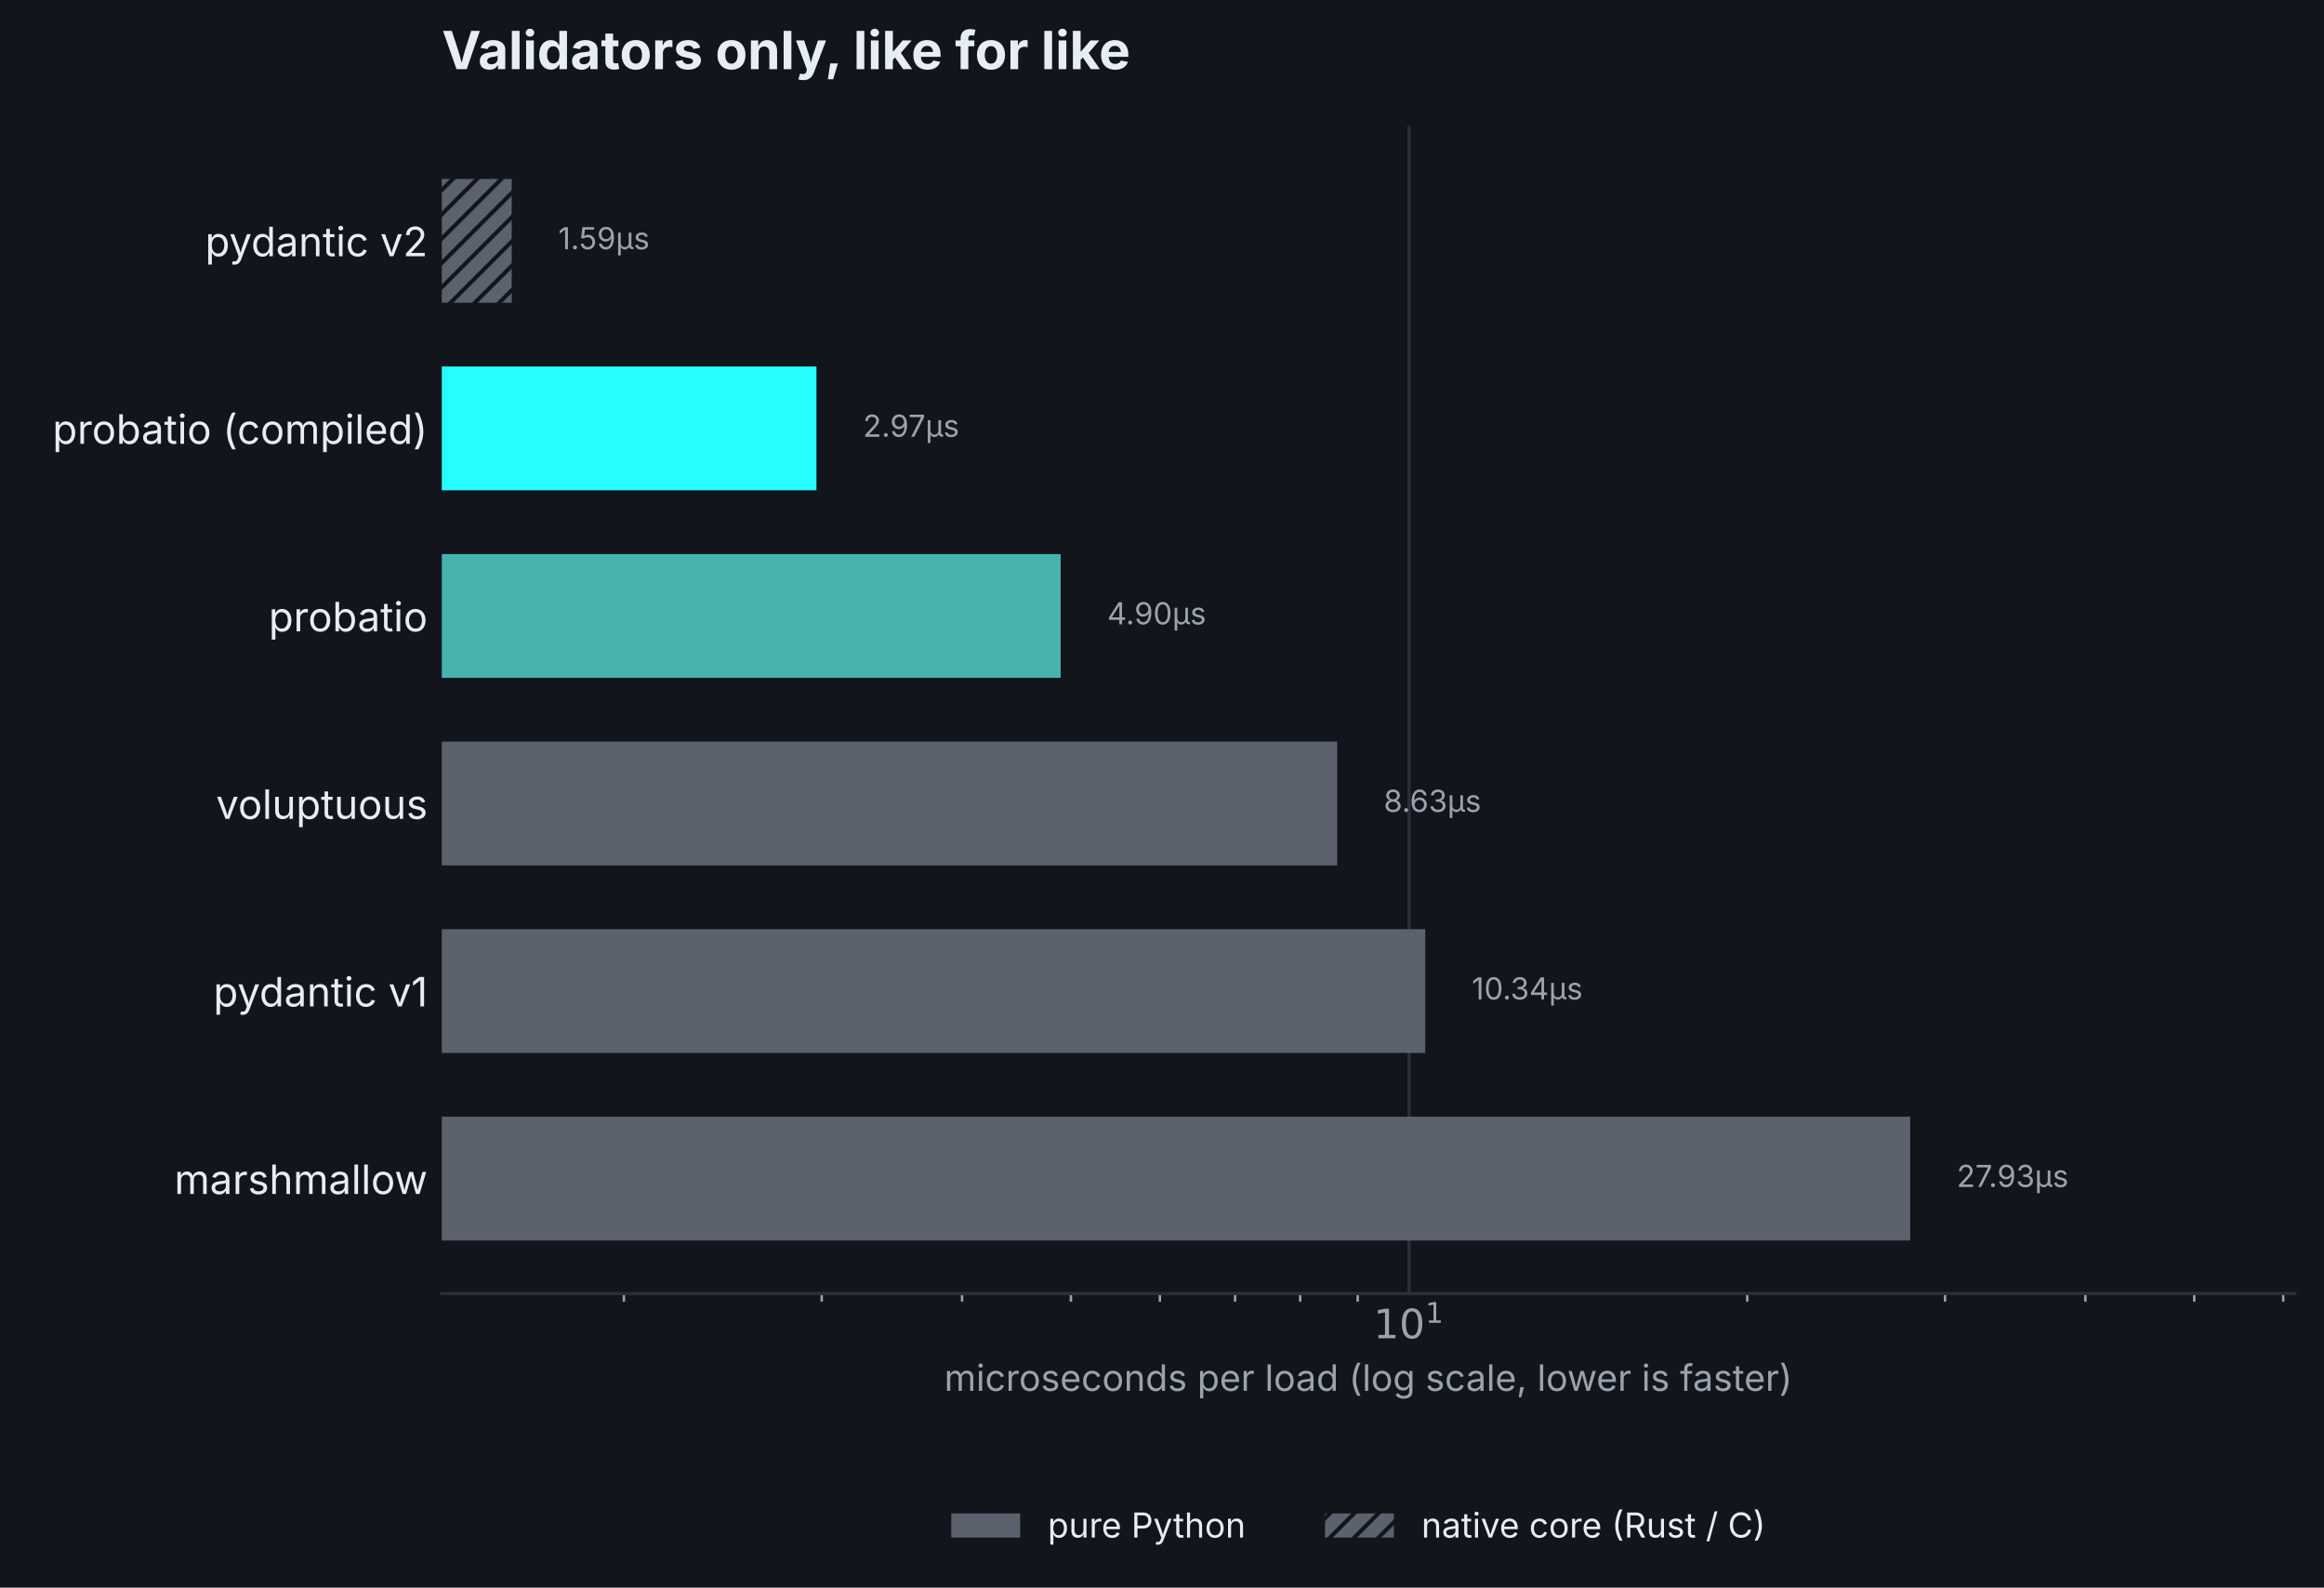
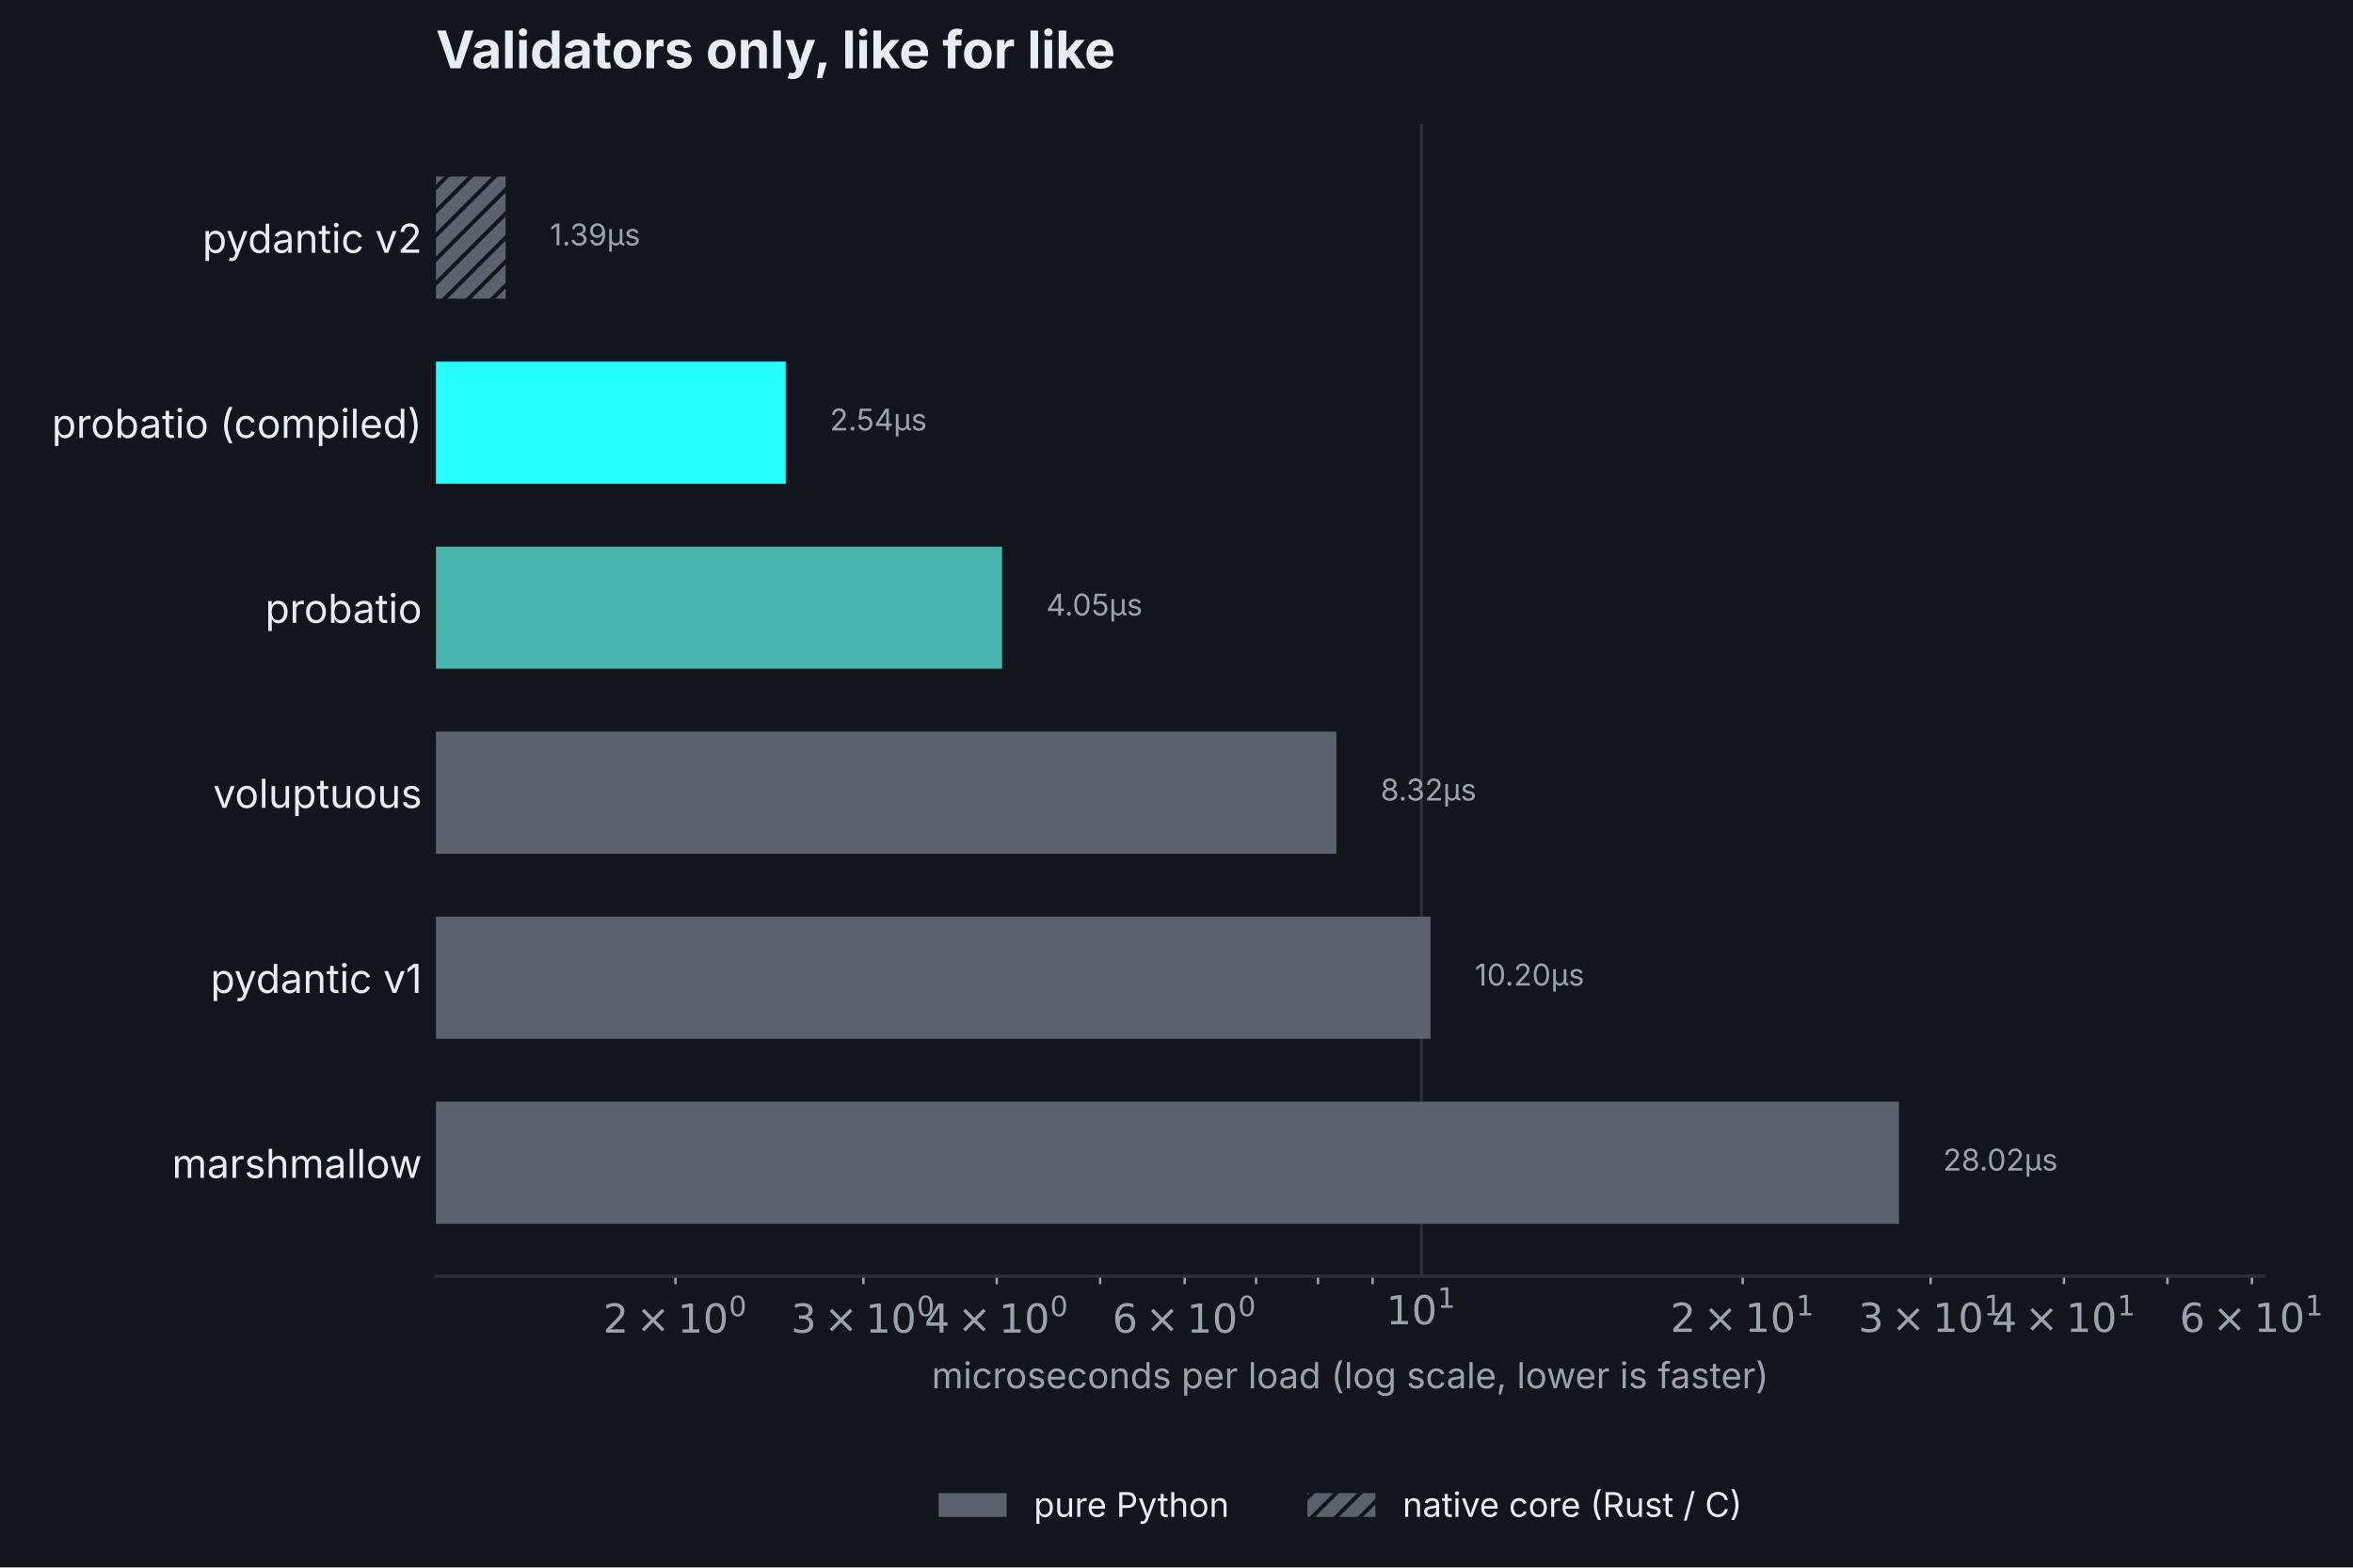
- <svg xmlns="http://www.w3.org/2000/svg" xmlns:xlink="http://www.w3.org/1999/xlink" width="573.852pt" height="391.968pt" viewBox="0 0 573.852 391.968" version="1.1">
+ <svg xmlns="http://www.w3.org/2000/svg" xmlns:xlink="http://www.w3.org/1999/xlink" width="588.826pt" height="392.243pt" viewBox="0 0 588.826 392.243" version="1.1">
  <defs>
    <style type="text/css">*{stroke-linejoin: round; stroke-linecap: butt}</style>
  </defs>
  <g id="figure_1">
    <g id="patch_1">
-       <path d="M 0 391.968 L 573.852 391.968 L 573.852 0 L 0 0 z " style="fill: #13151c" />
+       <path d="M 0 392.243 L 588.826 392.243 L 588.826 0 L 0 0 z " style="fill: #13151c" />
    </g>
    <g id="axes_1">
      <g id="patch_2">
-         <path d="M 109.092 319.366 L 566.652 319.366 L 566.652 31.078 L 109.092 31.078 z " style="fill: #13151c" />
+         <path d="M 109.097 319.366 L 566.657 319.366 L 566.657 31.078 L 109.097 31.078 z " style="fill: #13151c" />
      </g>
      <g id="matplotlib.axis_1">
        <g id="xtick_1">
          <g id="line2d_1">
-             <path d="M 347.935 319.366 L 347.935 31.078 " clip-path="url(#p28bcfae7f2)" style="fill: none; stroke: #2a2e38; stroke-width: 0.8; stroke-linecap: square" />
+             <path d="M 355.706 319.366 L 355.706 31.078 " clip-path="url(#p0ea0a0a56e)" style="fill: none; stroke: #2a2e38; stroke-width: 0.8; stroke-linecap: square" />
          </g>
          <g id="line2d_2" />
          <g id="text_1">
-             <g style="fill: #9aa3ad" transform="translate(339.1354 330.4644)">
-               <text>
-                 <tspan x="0" y="-0.064" style="font-size: 10px; font-family: 'DejaVu Sans'; fill: #9aa3ad">1</tspan>
-                 <tspan x="6.362" y="-0.064" style="font-size: 10px; font-family: 'DejaVu Sans'; fill: #9aa3ad">0</tspan>
-                 <tspan x="12.82" y="-3.892" style="font-size: 7px; font-family: 'DejaVu Sans'; fill: #9aa3ad">1</tspan>
+             <g style="fill: #9aa3ad" transform="translate(346.906 332.166)">
+               <text>
+                 <tspan x="0" y="-0.762" style="font-size: 10px; font-family: 'DejaVu Sans'; fill: #9aa3ad">1</tspan>
+                 <tspan x="6.362" y="-0.762" style="font-size: 10px; font-family: 'DejaVu Sans'; fill: #9aa3ad">0</tspan>
+                 <tspan x="12.82" y="-4.892" style="font-size: 7px; font-family: 'DejaVu Sans'; fill: #9aa3ad">1</tspan>
              </text>
            </g>
          </g>
        </g>
        <g id="xtick_2">
          <g id="line2d_3">
            <defs>
-               <path id="m2001ec62ad" d="M 0 0 L 0 2 " style="stroke: #9aa3ad; stroke-width: 0.6" />
+               <path id="m26d7966458" d="M 0 0 L 0 2 " style="stroke: #9aa3ad; stroke-width: 0.6" />
            </defs>
            <g>
-               <use xlink:href="#m2001ec62ad" x="154.059" y="319.366" style="fill: #9aa3ad; stroke: #9aa3ad; stroke-width: 0.6" />
+               <use xlink:href="#m26d7966458" x="169.033" y="319.366" style="fill: #9aa3ad; stroke: #9aa3ad; stroke-width: 0.6" />
+             </g>
+           </g>
+           <g id="text_2">
+             <g style="fill: #9aa3ad" transform="translate(150.9329 334.166)">
+               <text>
+                 <tspan x="0" y="-0.675" style="font-size: 10px; font-family: 'DejaVu Sans'; fill: #9aa3ad">2</tspan>
+                 <tspan x="8.311" y="-0.675" style="font-size: 10px; font-family: 'DejaVu Sans'; fill: #9aa3ad">×</tspan>
+                 <tspan x="18.638" y="-0.675" style="font-size: 10px; font-family: 'DejaVu Sans'; fill: #9aa3ad">1</tspan>
+                 <tspan x="25" y="-0.675" style="font-size: 10px; font-family: 'DejaVu Sans'; fill: #9aa3ad">0</tspan>
+                 <tspan x="31.458" y="-4.805" style="font-size: 7px; font-family: 'DejaVu Sans'; fill: #9aa3ad">0</tspan>
+               </text>
            </g>
          </g>
        </g>
        <g id="xtick_3">
          <g id="line2d_4">
            <g>
-               <use xlink:href="#m2001ec62ad" x="202.902" y="319.366" style="fill: #9aa3ad; stroke: #9aa3ad; stroke-width: 0.6" />
+               <use xlink:href="#m26d7966458" x="216.061" y="319.366" style="fill: #9aa3ad; stroke: #9aa3ad; stroke-width: 0.6" />
+             </g>
+           </g>
+           <g id="text_3">
+             <g style="fill: #9aa3ad" transform="translate(197.9614 334.166)">
+               <text>
+                 <tspan x="0" y="-0.675" style="font-size: 10px; font-family: 'DejaVu Sans'; fill: #9aa3ad">3</tspan>
+                 <tspan x="8.311" y="-0.675" style="font-size: 10px; font-family: 'DejaVu Sans'; fill: #9aa3ad">×</tspan>
+                 <tspan x="18.638" y="-0.675" style="font-size: 10px; font-family: 'DejaVu Sans'; fill: #9aa3ad">1</tspan>
+                 <tspan x="25" y="-0.675" style="font-size: 10px; font-family: 'DejaVu Sans'; fill: #9aa3ad">0</tspan>
+                 <tspan x="31.458" y="-4.805" style="font-size: 7px; font-family: 'DejaVu Sans'; fill: #9aa3ad">0</tspan>
+               </text>
            </g>
          </g>
        </g>
        <g id="xtick_4">
          <g id="line2d_5">
            <g>
-               <use xlink:href="#m2001ec62ad" x="237.557" y="319.366" style="fill: #9aa3ad; stroke: #9aa3ad; stroke-width: 0.6" />
+               <use xlink:href="#m26d7966458" x="249.429" y="319.366" style="fill: #9aa3ad; stroke: #9aa3ad; stroke-width: 0.6" />
+             </g>
+           </g>
+           <g id="text_4">
+             <g style="fill: #9aa3ad" transform="translate(231.3286 334.166)">
+               <text>
+                 <tspan x="0" y="-0.675" style="font-size: 10px; font-family: 'DejaVu Sans'; fill: #9aa3ad">4</tspan>
+                 <tspan x="8.311" y="-0.675" style="font-size: 10px; font-family: 'DejaVu Sans'; fill: #9aa3ad">×</tspan>
+                 <tspan x="18.638" y="-0.675" style="font-size: 10px; font-family: 'DejaVu Sans'; fill: #9aa3ad">1</tspan>
+                 <tspan x="25" y="-0.675" style="font-size: 10px; font-family: 'DejaVu Sans'; fill: #9aa3ad">0</tspan>
+                 <tspan x="31.458" y="-4.805" style="font-size: 7px; font-family: 'DejaVu Sans'; fill: #9aa3ad">0</tspan>
+               </text>
            </g>
          </g>
        </g>
        <g id="xtick_5">
          <g id="line2d_6">
            <g>
-               <use xlink:href="#m2001ec62ad" x="264.437" y="319.366" style="fill: #9aa3ad; stroke: #9aa3ad; stroke-width: 0.6" />
+               <use xlink:href="#m26d7966458" x="275.31" y="319.366" style="fill: #9aa3ad; stroke: #9aa3ad; stroke-width: 0.6" />
            </g>
          </g>
        </g>
        <g id="xtick_6">
          <g id="line2d_7">
            <g>
-               <use xlink:href="#m2001ec62ad" x="286.4" y="319.366" style="fill: #9aa3ad; stroke: #9aa3ad; stroke-width: 0.6" />
+               <use xlink:href="#m26d7966458" x="296.457" y="319.366" style="fill: #9aa3ad; stroke: #9aa3ad; stroke-width: 0.6" />
+             </g>
+           </g>
+           <g id="text_5">
+             <g style="fill: #9aa3ad" transform="translate(278.3571 334.166)">
+               <text>
+                 <tspan x="0" y="-0.675" style="font-size: 10px; font-family: 'DejaVu Sans'; fill: #9aa3ad">6</tspan>
+                 <tspan x="8.311" y="-0.675" style="font-size: 10px; font-family: 'DejaVu Sans'; fill: #9aa3ad">×</tspan>
+                 <tspan x="18.638" y="-0.675" style="font-size: 10px; font-family: 'DejaVu Sans'; fill: #9aa3ad">1</tspan>
+                 <tspan x="25" y="-0.675" style="font-size: 10px; font-family: 'DejaVu Sans'; fill: #9aa3ad">0</tspan>
+                 <tspan x="31.458" y="-4.805" style="font-size: 7px; font-family: 'DejaVu Sans'; fill: #9aa3ad">0</tspan>
+               </text>
            </g>
          </g>
        </g>
        <g id="xtick_7">
          <g id="line2d_8">
            <g>
-               <use xlink:href="#m2001ec62ad" x="304.97" y="319.366" style="fill: #9aa3ad; stroke: #9aa3ad; stroke-width: 0.6" />
+               <use xlink:href="#m26d7966458" x="314.336" y="319.366" style="fill: #9aa3ad; stroke: #9aa3ad; stroke-width: 0.6" />
            </g>
          </g>
        </g>
        <g id="xtick_8">
          <g id="line2d_9">
            <g>
-               <use xlink:href="#m2001ec62ad" x="321.055" y="319.366" style="fill: #9aa3ad; stroke: #9aa3ad; stroke-width: 0.6" />
+               <use xlink:href="#m26d7966458" x="329.824" y="319.366" style="fill: #9aa3ad; stroke: #9aa3ad; stroke-width: 0.6" />
            </g>
          </g>
        </g>
        <g id="xtick_9">
          <g id="line2d_10">
            <g>
-               <use xlink:href="#m2001ec62ad" x="335.243" y="319.366" style="fill: #9aa3ad; stroke: #9aa3ad; stroke-width: 0.6" />
+               <use xlink:href="#m26d7966458" x="343.486" y="319.366" style="fill: #9aa3ad; stroke: #9aa3ad; stroke-width: 0.6" />
            </g>
          </g>
        </g>
        <g id="xtick_10">
          <g id="line2d_11">
            <g>
-               <use xlink:href="#m2001ec62ad" x="431.433" y="319.366" style="fill: #9aa3ad; stroke: #9aa3ad; stroke-width: 0.6" />
+               <use xlink:href="#m26d7966458" x="436.102" y="319.366" style="fill: #9aa3ad; stroke: #9aa3ad; stroke-width: 0.6" />
+             </g>
+           </g>
+           <g id="text_6">
+             <g style="fill: #9aa3ad" transform="translate(418.0017 334.066)">
+               <text>
+                 <tspan x="0" y="-0.762" style="font-size: 10px; font-family: 'DejaVu Sans'; fill: #9aa3ad">2</tspan>
+                 <tspan x="8.311" y="-0.762" style="font-size: 10px; font-family: 'DejaVu Sans'; fill: #9aa3ad">×</tspan>
+                 <tspan x="18.638" y="-0.762" style="font-size: 10px; font-family: 'DejaVu Sans'; fill: #9aa3ad">1</tspan>
+                 <tspan x="25" y="-0.762" style="font-size: 10px; font-family: 'DejaVu Sans'; fill: #9aa3ad">0</tspan>
+                 <tspan x="31.458" y="-4.892" style="font-size: 7px; font-family: 'DejaVu Sans'; fill: #9aa3ad">1</tspan>
+               </text>
            </g>
          </g>
        </g>
        <g id="xtick_11">
          <g id="line2d_12">
            <g>
-               <use xlink:href="#m2001ec62ad" x="480.276" y="319.366" style="fill: #9aa3ad; stroke: #9aa3ad; stroke-width: 0.6" />
+               <use xlink:href="#m26d7966458" x="483.13" y="319.366" style="fill: #9aa3ad; stroke: #9aa3ad; stroke-width: 0.6" />
+             </g>
+           </g>
+           <g id="text_7">
+             <g style="fill: #9aa3ad" transform="translate(465.0302 334.066)">
+               <text>
+                 <tspan x="0" y="-0.762" style="font-size: 10px; font-family: 'DejaVu Sans'; fill: #9aa3ad">3</tspan>
+                 <tspan x="8.311" y="-0.762" style="font-size: 10px; font-family: 'DejaVu Sans'; fill: #9aa3ad">×</tspan>
+                 <tspan x="18.638" y="-0.762" style="font-size: 10px; font-family: 'DejaVu Sans'; fill: #9aa3ad">1</tspan>
+                 <tspan x="25" y="-0.762" style="font-size: 10px; font-family: 'DejaVu Sans'; fill: #9aa3ad">0</tspan>
+                 <tspan x="31.458" y="-4.892" style="font-size: 7px; font-family: 'DejaVu Sans'; fill: #9aa3ad">1</tspan>
+               </text>
            </g>
          </g>
        </g>
        <g id="xtick_12">
          <g id="line2d_13">
            <g>
-               <use xlink:href="#m2001ec62ad" x="514.931" y="319.366" style="fill: #9aa3ad; stroke: #9aa3ad; stroke-width: 0.6" />
+               <use xlink:href="#m26d7966458" x="516.497" y="319.366" style="fill: #9aa3ad; stroke: #9aa3ad; stroke-width: 0.6" />
+             </g>
+           </g>
+           <g id="text_8">
+             <g style="fill: #9aa3ad" transform="translate(498.3974 334.066)">
+               <text>
+                 <tspan x="0" y="-0.762" style="font-size: 10px; font-family: 'DejaVu Sans'; fill: #9aa3ad">4</tspan>
+                 <tspan x="8.311" y="-0.762" style="font-size: 10px; font-family: 'DejaVu Sans'; fill: #9aa3ad">×</tspan>
+                 <tspan x="18.638" y="-0.762" style="font-size: 10px; font-family: 'DejaVu Sans'; fill: #9aa3ad">1</tspan>
+                 <tspan x="25" y="-0.762" style="font-size: 10px; font-family: 'DejaVu Sans'; fill: #9aa3ad">0</tspan>
+                 <tspan x="31.458" y="-4.892" style="font-size: 7px; font-family: 'DejaVu Sans'; fill: #9aa3ad">1</tspan>
+               </text>
            </g>
          </g>
        </g>
        <g id="xtick_13">
          <g id="line2d_14">
            <g>
-               <use xlink:href="#m2001ec62ad" x="541.812" y="319.366" style="fill: #9aa3ad; stroke: #9aa3ad; stroke-width: 0.6" />
+               <use xlink:href="#m26d7966458" x="542.379" y="319.366" style="fill: #9aa3ad; stroke: #9aa3ad; stroke-width: 0.6" />
            </g>
          </g>
        </g>
        <g id="xtick_14">
          <g id="line2d_15">
            <g>
-               <use xlink:href="#m2001ec62ad" x="563.774" y="319.366" style="fill: #9aa3ad; stroke: #9aa3ad; stroke-width: 0.6" />
-             </g>
-           </g>
-         </g>
-         <g id="text_2">
-           <text style="font-size: 9px; font-family: 'Inter', 'Inter Variable', 'DejaVu Sans', sans-serif; text-anchor: middle; fill: #9aa3ad" x="337.872" y="343.383" transform="rotate(-0 337.8722 343.3827)">microseconds per load (log scale, lower is faster)</text>
+               <use xlink:href="#m26d7966458" x="563.526" y="319.366" style="fill: #9aa3ad; stroke: #9aa3ad; stroke-width: 0.6" />
+             </g>
+           </g>
+           <g id="text_9">
+             <g style="fill: #9aa3ad" transform="translate(545.4259 334.066)">
+               <text>
+                 <tspan x="0" y="-0.762" style="font-size: 10px; font-family: 'DejaVu Sans'; fill: #9aa3ad">6</tspan>
+                 <tspan x="8.311" y="-0.762" style="font-size: 10px; font-family: 'DejaVu Sans'; fill: #9aa3ad">×</tspan>
+                 <tspan x="18.638" y="-0.762" style="font-size: 10px; font-family: 'DejaVu Sans'; fill: #9aa3ad">1</tspan>
+                 <tspan x="25" y="-0.762" style="font-size: 10px; font-family: 'DejaVu Sans'; fill: #9aa3ad">0</tspan>
+                 <tspan x="31.458" y="-4.892" style="font-size: 7px; font-family: 'DejaVu Sans'; fill: #9aa3ad">1</tspan>
+               </text>
+             </g>
+           </g>
+         </g>
+         <g id="text_10">
+           <text style="font-size: 9px; font-family: 'Inter', 'Inter Variable', 'DejaVu Sans', sans-serif; text-anchor: middle; fill: #9aa3ad" x="337.877" y="347.407" transform="rotate(-0 337.8769 347.4069)">microseconds per load (log scale, lower is faster)</text>
        </g>
      </g>
      <g id="matplotlib.axis_2">
        <g id="ytick_1">
          <g id="line2d_16" />
-           <g id="text_3">
-             <text style="font-size: 10px; font-family: 'Inter', 'Inter Variable', 'DejaVu Sans', sans-serif; text-anchor: end; fill: #e6edf3" x="105.592" y="63.261" transform="rotate(-0 105.5922 63.26147)">pydantic v2</text>
+           <g id="text_11">
+             <text style="font-size: 10px; font-family: 'Inter', 'Inter Variable', 'DejaVu Sans', sans-serif; text-anchor: end; fill: #e6edf3" x="105.597" y="63.261" transform="rotate(-0 105.5969 63.26147)">pydantic v2</text>
          </g>
        </g>
        <g id="ytick_2">
          <g id="line2d_17" />
-           <g id="text_4">
-             <text style="font-size: 10px; font-family: 'Inter', 'Inter Variable', 'DejaVu Sans', sans-serif; text-anchor: end; fill: #e6edf3" x="105.592" y="109.565" transform="rotate(-0 105.5922 109.5654)">probatio (compiled)</text>
+           <g id="text_12">
+             <text style="font-size: 10px; font-family: 'Inter', 'Inter Variable', 'DejaVu Sans', sans-serif; text-anchor: end; fill: #e6edf3" x="105.597" y="109.565" transform="rotate(-0 105.5969 109.5654)">probatio (compiled)</text>
          </g>
        </g>
        <g id="ytick_3">
          <g id="line2d_18" />
-           <g id="text_5">
-             <text style="font-size: 10px; font-family: 'Inter', 'Inter Variable', 'DejaVu Sans', sans-serif; text-anchor: end; fill: #e6edf3" x="105.592" y="155.869" transform="rotate(-0 105.5922 155.8692)">probatio</text>
+           <g id="text_13">
+             <text style="font-size: 10px; font-family: 'Inter', 'Inter Variable', 'DejaVu Sans', sans-serif; text-anchor: end; fill: #e6edf3" x="105.597" y="155.869" transform="rotate(-0 105.5969 155.8692)">probatio</text>
          </g>
        </g>
        <g id="ytick_4">
          <g id="line2d_19" />
-           <g id="text_6">
-             <text style="font-size: 10px; font-family: 'Inter', 'Inter Variable', 'DejaVu Sans', sans-serif; text-anchor: end; fill: #e6edf3" x="105.592" y="202.173" transform="rotate(-0 105.5922 202.1731)">voluptuous</text>
+           <g id="text_14">
+             <text style="font-size: 10px; font-family: 'Inter', 'Inter Variable', 'DejaVu Sans', sans-serif; text-anchor: end; fill: #e6edf3" x="105.597" y="202.173" transform="rotate(-0 105.5969 202.1731)">voluptuous</text>
          </g>
        </g>
        <g id="ytick_5">
          <g id="line2d_20" />
-           <g id="text_7">
-             <text style="font-size: 10px; font-family: 'Inter', 'Inter Variable', 'DejaVu Sans', sans-serif; text-anchor: end; fill: #e6edf3" x="105.592" y="248.477" transform="rotate(-0 105.5922 248.477)">pydantic v1</text>
+           <g id="text_15">
+             <text style="font-size: 10px; font-family: 'Inter', 'Inter Variable', 'DejaVu Sans', sans-serif; text-anchor: end; fill: #e6edf3" x="105.597" y="248.477" transform="rotate(-0 105.5969 248.477)">pydantic v1</text>
          </g>
        </g>
        <g id="ytick_6">
          <g id="line2d_21" />
-           <g id="text_8">
-             <text style="font-size: 10px; font-family: 'Inter', 'Inter Variable', 'DejaVu Sans', sans-serif; text-anchor: end; fill: #e6edf3" x="105.592" y="294.781" transform="rotate(-0 105.5922 294.7809)">marshmallow</text>
+           <g id="text_16">
+             <text style="font-size: 10px; font-family: 'Inter', 'Inter Variable', 'DejaVu Sans', sans-serif; text-anchor: end; fill: #e6edf3" x="105.597" y="294.781" transform="rotate(-0 105.5969 294.7809)">marshmallow</text>
          </g>
        </g>
      </g>
      <g id="patch_3">
-         <path d="M 109.092 319.366 L 566.652 319.366 " style="fill: none; stroke: #2a2e38; stroke-width: 0.8; stroke-linejoin: miter; stroke-linecap: square" />
+         <path d="M 109.097 319.366 L 566.657 319.366 " style="fill: none; stroke: #2a2e38; stroke-width: 0.8; stroke-linejoin: miter; stroke-linecap: square" />
      </g>
      <g id="patch_4">
-         <path d="M -277303.491 44.182 L 126.358 44.182 L 126.358 74.743 L -277303.491 74.743 z " clip-path="url(#p28bcfae7f2)" style="fill: url(#ha6335bb5cb)" />
+         <path d="M -266980.173 44.182 L 126.531 44.182 L 126.531 74.743 L -266980.173 74.743 z " clip-path="url(#p0ea0a0a56e)" style="fill: url(#h6ad55a82e1)" />
      </g>
      <g id="patch_5">
-         <path d="M -277303.491 90.486 L 201.601 90.486 L 201.601 121.046 L -277303.491 121.046 z " clip-path="url(#p28bcfae7f2)" style="fill: #24fefd" />
+         <path d="M -266980.173 90.486 L 196.623 90.486 L 196.623 121.046 L -266980.173 121.046 z " clip-path="url(#p0ea0a0a56e)" style="fill: #24fefd" />
      </g>
      <g id="patch_6">
-         <path d="M -277303.491 136.79 L 261.904 136.79 L 261.904 167.35 L -277303.491 167.35 z " clip-path="url(#p28bcfae7f2)" style="fill: #46b3ac" />
+         <path d="M -266980.173 136.79 L 250.766 136.79 L 250.766 167.35 L -266980.173 167.35 z " clip-path="url(#p0ea0a0a56e)" style="fill: #46b3ac" />
      </g>
      <g id="patch_7">
-         <path d="M -277303.491 183.094 L 330.184 183.094 L 330.184 213.654 L -277303.491 213.654 z " clip-path="url(#p28bcfae7f2)" style="fill: #5b626d" />
+         <path d="M -266980.173 183.094 L 334.426 183.094 L 334.426 213.654 L -266980.173 213.654 z " clip-path="url(#p0ea0a0a56e)" style="fill: #5b626d" />
      </g>
      <g id="patch_8">
-         <path d="M -277303.491 229.398 L 351.937 229.398 L 351.937 259.958 L -277303.491 259.958 z " clip-path="url(#p28bcfae7f2)" style="fill: #5b626d" />
+         <path d="M -266980.173 229.398 L 357.997 229.398 L 357.997 259.958 L -266980.173 259.958 z " clip-path="url(#p0ea0a0a56e)" style="fill: #5b626d" />
      </g>
      <g id="patch_9">
-         <path d="M -277303.491 275.701 L 471.673 275.701 L 471.673 306.262 L -277303.491 306.262 z " clip-path="url(#p28bcfae7f2)" style="fill: #5b626d" />
-       </g>
-       <g id="text_9">
-         <text style="font-size: 7.5px; font-family: 'Inter', 'Inter Variable', 'DejaVu Sans', sans-serif; text-anchor: start; fill: #9aa3ad" x="137.839" y="61.532" transform="rotate(-0 137.8392 61.53178)">1.59µs</text>
-       </g>
-       <g id="text_10">
-         <text style="font-size: 7.5px; font-family: 'Inter', 'Inter Variable', 'DejaVu Sans', sans-serif; text-anchor: start; fill: #9aa3ad" x="213.082" y="107.836" transform="rotate(-0 213.082 107.8357)">2.97µs</text>
-       </g>
-       <g id="text_11">
-         <text style="font-size: 7.5px; font-family: 'Inter', 'Inter Variable', 'DejaVu Sans', sans-serif; text-anchor: start; fill: #9aa3ad" x="273.385" y="154.14" transform="rotate(-0 273.3853 154.1396)">4.90µs</text>
-       </g>
-       <g id="text_12">
-         <text style="font-size: 7.5px; font-family: 'Inter', 'Inter Variable', 'DejaVu Sans', sans-serif; text-anchor: start; fill: #9aa3ad" x="341.666" y="200.443" transform="rotate(-0 341.6656 200.4434)">8.63µs</text>
-       </g>
-       <g id="text_13">
-         <text style="font-size: 7.5px; font-family: 'Inter', 'Inter Variable', 'DejaVu Sans', sans-serif; text-anchor: start; fill: #9aa3ad" x="363.418" y="246.747" transform="rotate(-0 363.4185 246.7473)">10.34µs</text>
-       </g>
-       <g id="text_14">
-         <text style="font-size: 7.5px; font-family: 'Inter', 'Inter Variable', 'DejaVu Sans', sans-serif; text-anchor: start; fill: #9aa3ad" x="483.154" y="293.051" transform="rotate(-0 483.1543 293.0512)">27.93µs</text>
-       </g>
-       <g id="text_15">
-         <text style="font-weight: 700; font-size: 13px; font-family: 'Inter', 'Inter Variable', 'DejaVu Sans', sans-serif; text-anchor: start; fill: #e6edf3" x="109.092" y="17.078" transform="rotate(-0 109.0922 17.07797)">Validators only, like for like</text>
+         <path d="M -266980.173 275.701 L 475.206 275.701 L 475.206 306.262 L -266980.173 306.262 z " clip-path="url(#p0ea0a0a56e)" style="fill: #5b626d" />
+       </g>
+       <g id="text_17">
+         <text style="font-size: 7.5px; font-family: 'Inter', 'Inter Variable', 'DejaVu Sans', sans-serif; text-anchor: start; fill: #9aa3ad" x="137.585" y="61.41" transform="rotate(-0 137.5854 61.41049)">1.39µs</text>
+       </g>
+       <g id="text_18">
+         <text style="font-size: 7.5px; font-family: 'Inter', 'Inter Variable', 'DejaVu Sans', sans-serif; text-anchor: start; fill: #9aa3ad" x="207.678" y="107.714" transform="rotate(-0 207.6778 107.7144)">2.54µs</text>
+       </g>
+       <g id="text_19">
+         <text style="font-size: 7.5px; font-family: 'Inter', 'Inter Variable', 'DejaVu Sans', sans-serif; text-anchor: start; fill: #9aa3ad" x="261.821" y="154.018" transform="rotate(-0 261.8209 154.0183)">4.05µs</text>
+       </g>
+       <g id="text_20">
+         <text style="font-size: 7.5px; font-family: 'Inter', 'Inter Variable', 'DejaVu Sans', sans-serif; text-anchor: start; fill: #9aa3ad" x="345.48" y="200.322" transform="rotate(-0 345.4804 200.3222)">8.32µs</text>
+       </g>
+       <g id="text_21">
+         <text style="font-size: 7.5px; font-family: 'Inter', 'Inter Variable', 'DejaVu Sans', sans-serif; text-anchor: start; fill: #9aa3ad" x="369.052" y="246.626" transform="rotate(-0 369.052 246.626)">10.20µs</text>
+       </g>
+       <g id="text_22">
+         <text style="font-size: 7.5px; font-family: 'Inter', 'Inter Variable', 'DejaVu Sans', sans-serif; text-anchor: start; fill: #9aa3ad" x="486.261" y="292.93" transform="rotate(-0 486.2612 292.9299)">28.02µs</text>
+       </g>
+       <g id="text_23">
+         <text style="font-weight: 700; font-size: 13px; font-family: 'Inter', 'Inter Variable', 'DejaVu Sans', sans-serif; text-anchor: start; fill: #e6edf3" x="109.097" y="17.078" transform="rotate(-0 109.0969 17.07797)">Validators only, like for like</text>
      </g>
      <g id="legend_1">
        <g id="patch_10">
          <path d="M 234.899 379.601 L 251.899 379.601 L 251.899 373.651 L 234.899 373.651 z " style="fill: #5b626d" />
        </g>
-         <g id="text_16">
+         <g id="text_24">
          <text style="font-size: 8.5px; font-family: 'Inter', 'Inter Variable', 'DejaVu Sans', sans-serif; text-anchor: start; fill: #e6edf3" x="258.699" y="379.601" transform="rotate(-0 258.6987 379.6007)">pure Python</text>
        </g>
        <g id="patch_11">
-           <path d="M 327.179 379.601 L 344.179 379.601 L 344.179 373.651 L 327.179 373.651 z " style="fill: url(#ha6335bb5cb)" />
-         </g>
-         <g id="text_17">
-           <text style="font-size: 8.5px; font-family: 'Inter', 'Inter Variable', 'DejaVu Sans', sans-serif; text-anchor: start; fill: #e6edf3" x="350.979" y="379.601" transform="rotate(-0 350.9795 379.6007)">native core (Rust / C)</text>
+           <path d="M 327.183 379.601 L 344.183 379.601 L 344.183 373.651 L 327.183 373.651 z " style="fill: url(#h6ad55a82e1)" />
+         </g>
+         <g id="text_25">
+           <text style="font-size: 8.5px; font-family: 'Inter', 'Inter Variable', 'DejaVu Sans', sans-serif; text-anchor: start; fill: #e6edf3" x="350.983" y="379.601" transform="rotate(-0 350.9835 379.6007)">native core (Rust / C)</text>
        </g>
      </g>
    </g>
  </g>
  <defs>
-     <clipPath id="p28bcfae7f2">
-       <rect x="109.092" y="31.078" width="457.56" height="288.288" />
+     <clipPath id="p0ea0a0a56e">
+       <rect x="109.097" y="31.078" width="457.56" height="288.288" />
    </clipPath>
  </defs>
  <defs>
-     <pattern id="ha6335bb5cb" patternUnits="userSpaceOnUse" x="0" y="0" width="72" height="72">
+     <pattern id="h6ad55a82e1" patternUnits="userSpaceOnUse" x="0" y="0" width="72" height="72">
      <rect x="0" y="0" width="73" height="73" fill="#5b626d" />
      <path d="M -36 36 L 36 -36 M -33 39 L 39 -33 M -30 42 L 42 -30 M -27 45 L 45 -27 M -24 48 L 48 -24 M -21 51 L 51 -21 M -18 54 L 54 -18 M -15 57 L 57 -15 M -12 60 L 60 -12 M -9 63 L 63 -9 M -6 66 L 66 -6 M -3 69 L 69 -3 M 0 72 L 72 0 M 3 75 L 75 3 M 6 78 L 78 6 M 9 81 L 81 9 M 12 84 L 84 12 M 15 87 L 87 15 M 18 90 L 90 18 M 21 93 L 93 21 M 24 96 L 96 24 M 27 99 L 99 27 M 30 102 L 102 30 M 33 105 L 105 33 M 36 108 L 108 36 " style="fill: #13151c; stroke: #13151c; stroke-width: 1.0; stroke-linecap: butt; stroke-linejoin: miter" />
    </pattern>
  </defs>
</svg>
